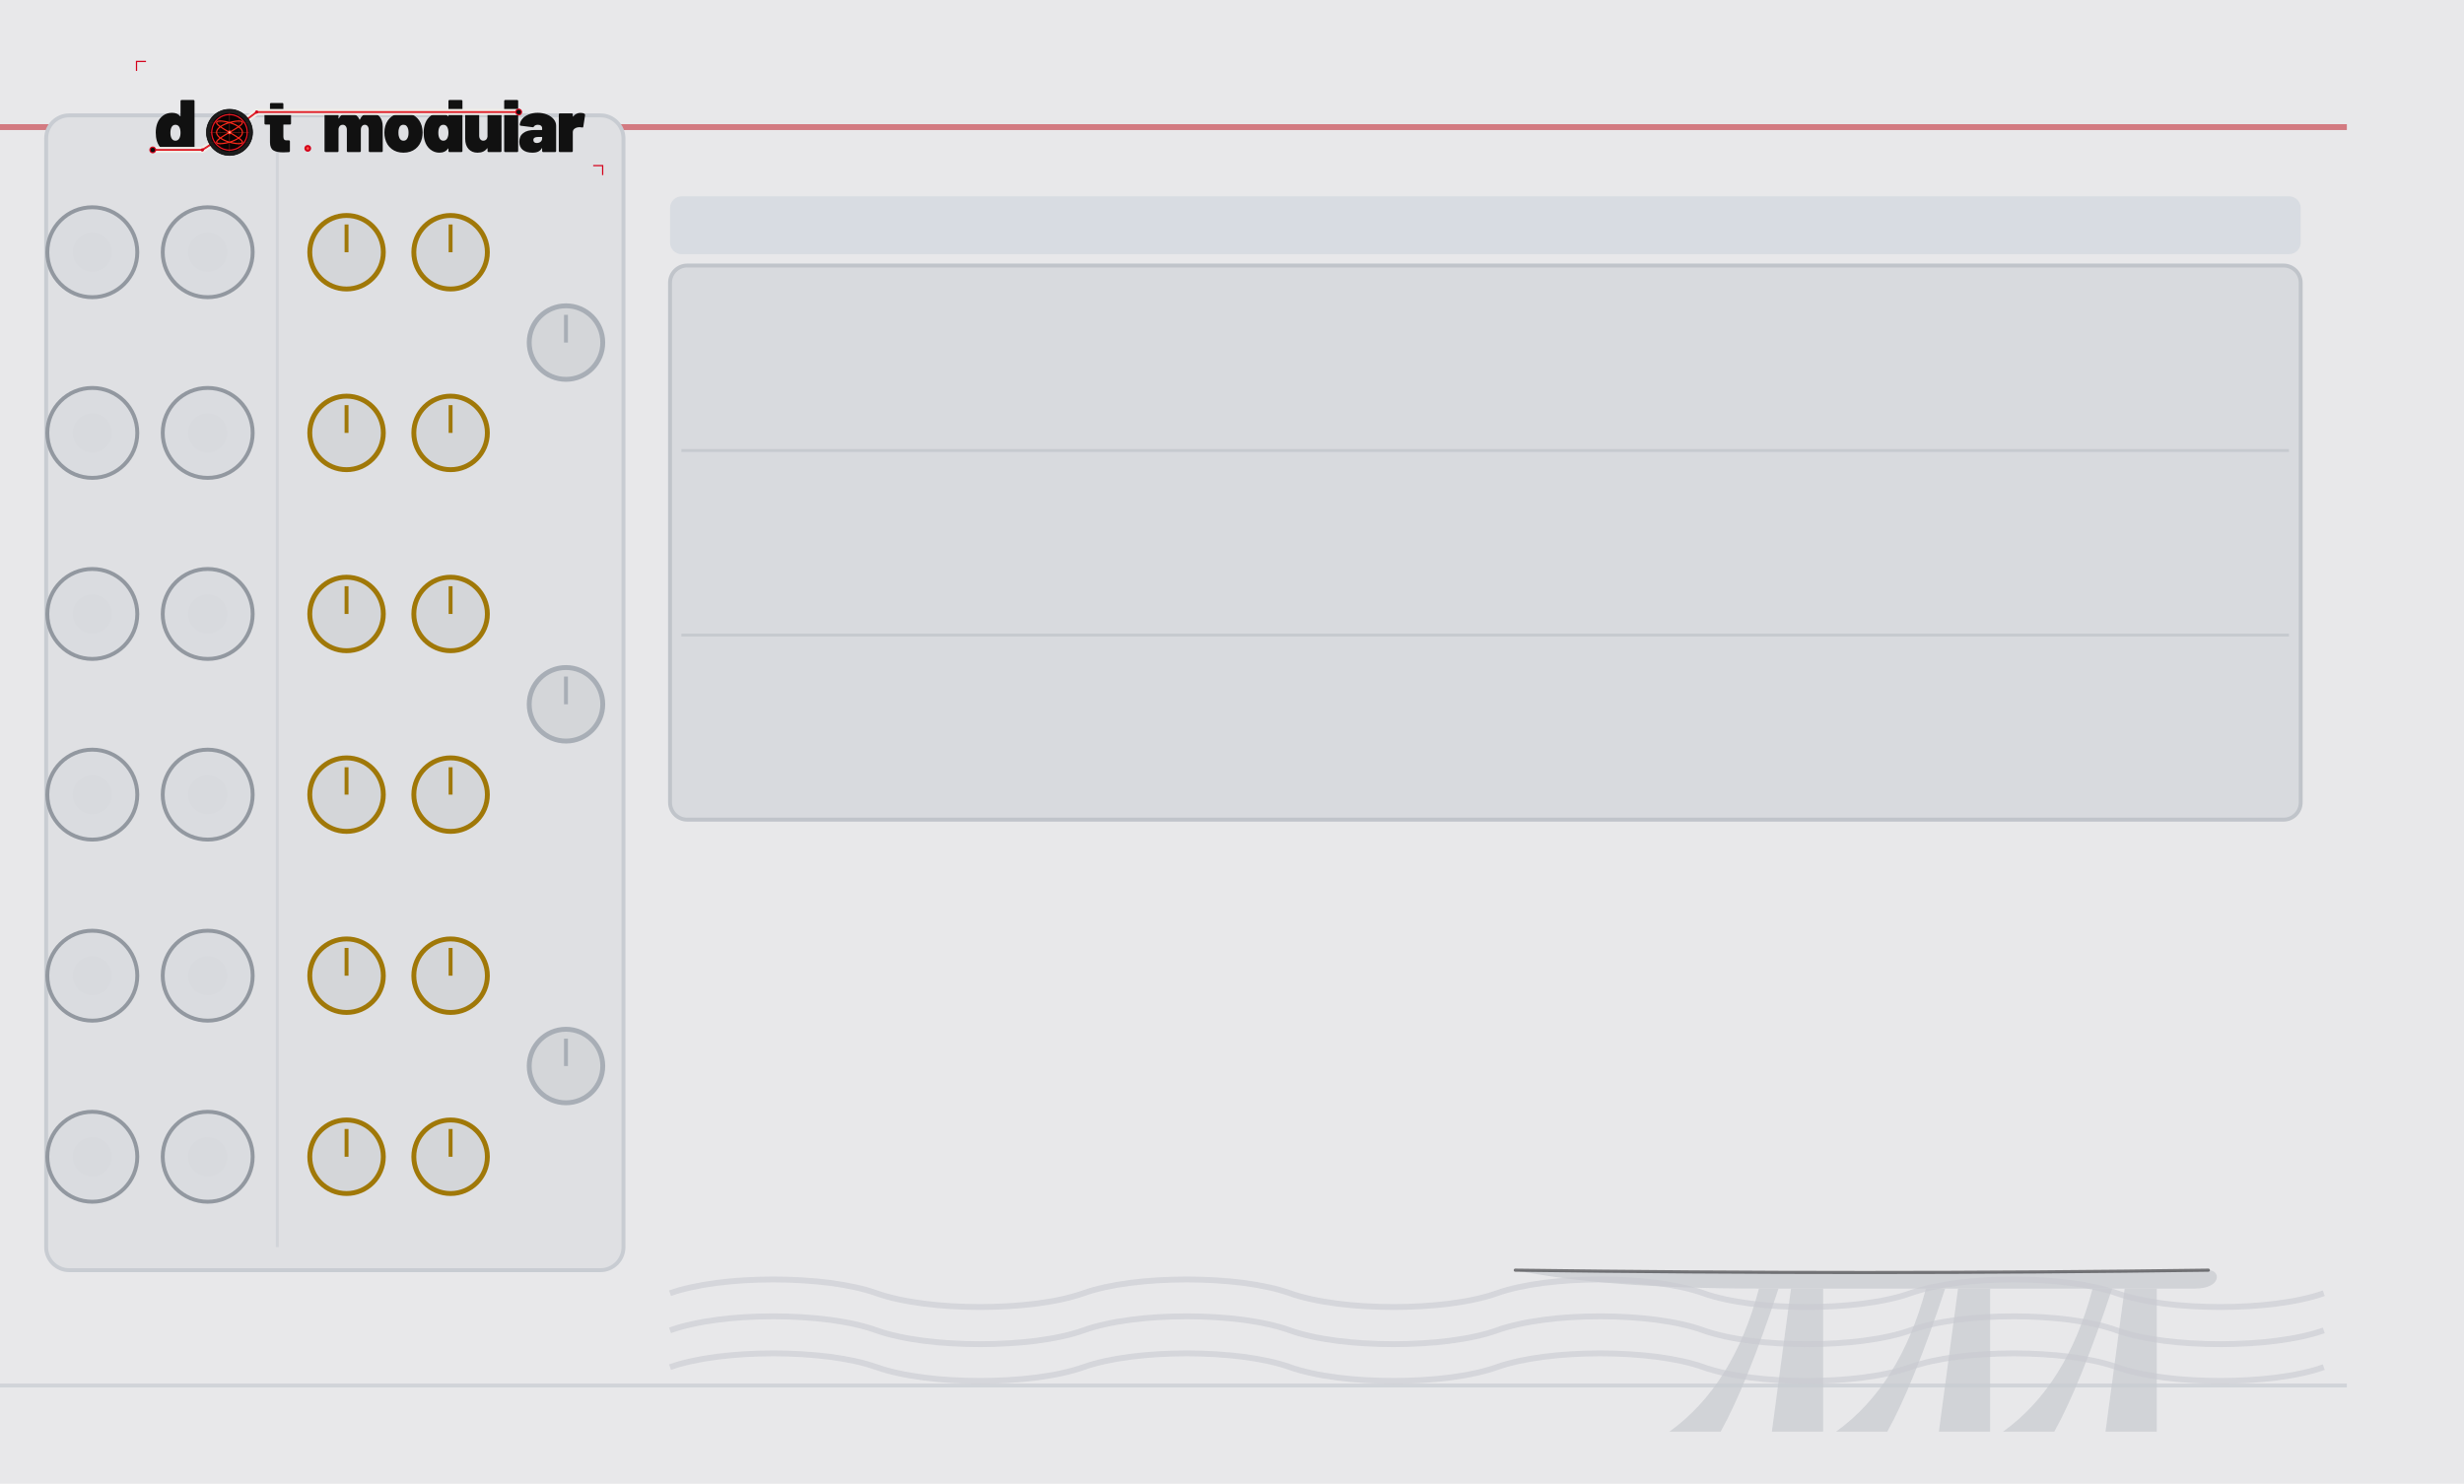
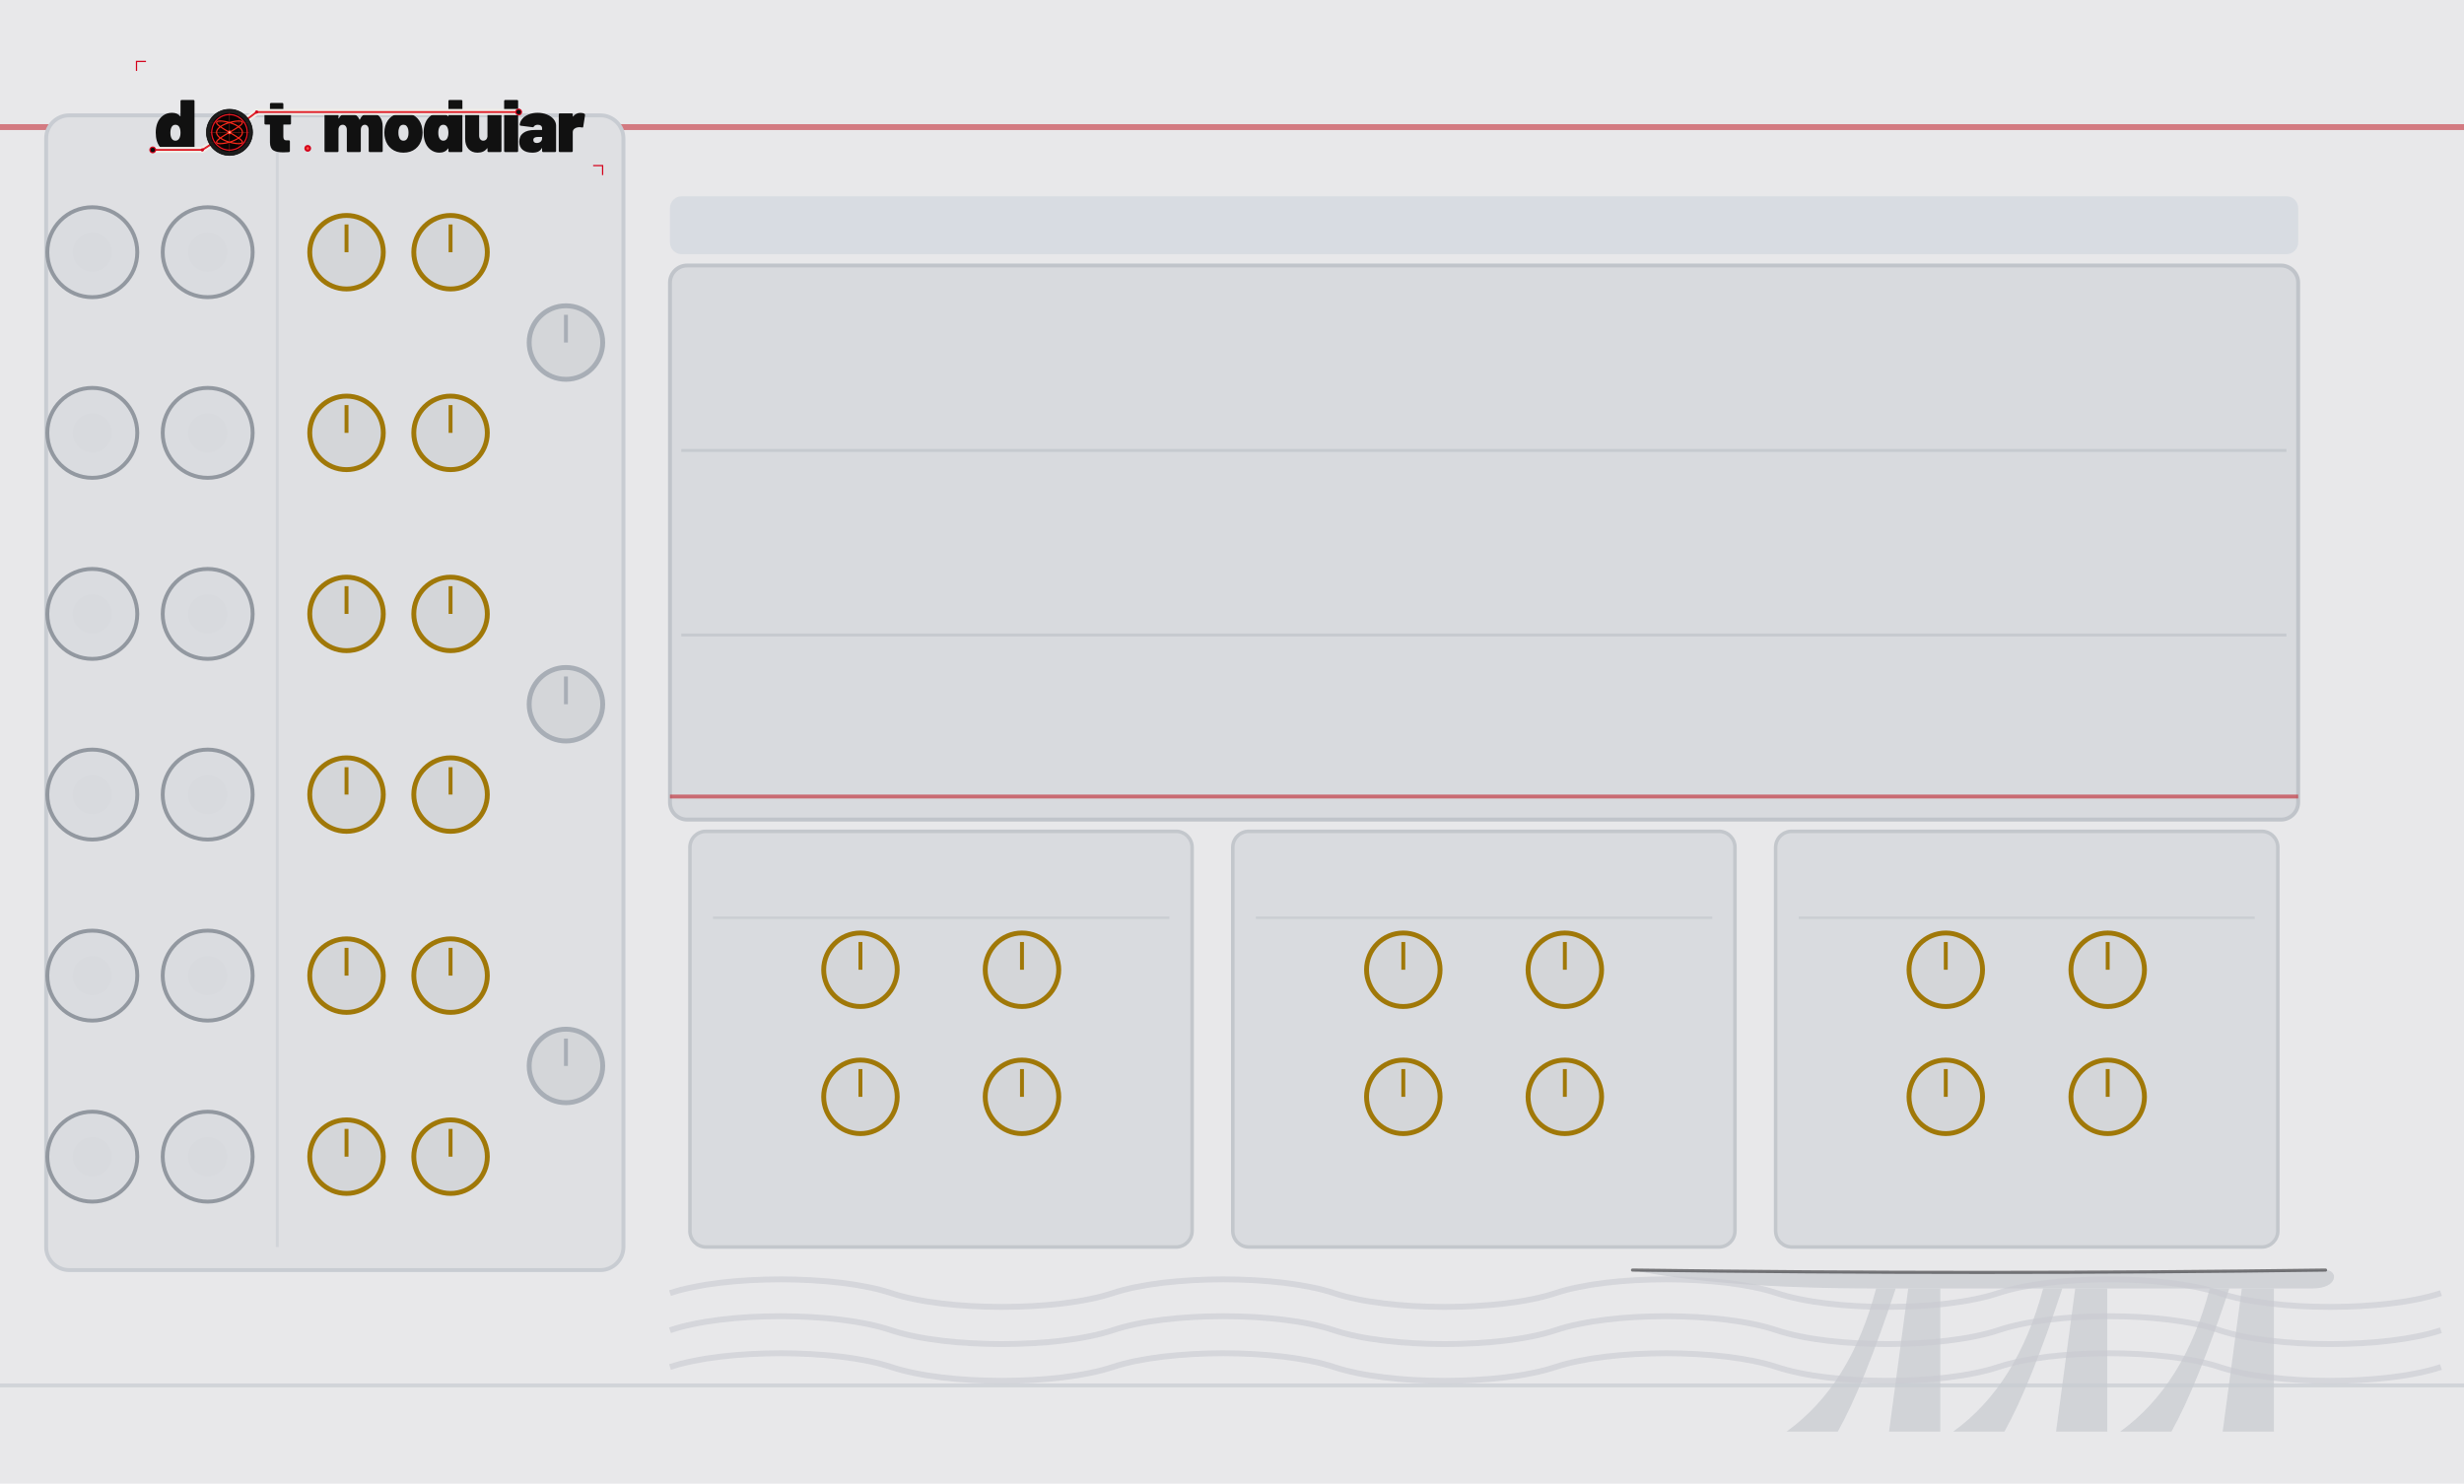
- <svg xmlns="http://www.w3.org/2000/svg" width="629.95" height="379.43" viewBox="0 0 629.95 379.43">
-   <g>
-     <rect width="629.95" height="379.43" fill="#e8e8ea" />
-     <path d="M 426.8 366.1 Q 443.2 354.3 449.7 329.5 L 454.7 329.5 Q 446.5 354.3 439.9 366.1 Z" fill="#cdcfd4" fill-opacity="0.85" />
-     <path d="M 469.4 366.1 Q 485.8 354.3 492.4 329.5 L 497.3 329.5 Q 489.1 354.3 482.5 366.1 Z" fill="#cdcfd4" fill-opacity="0.85" />
-     <path d="M 512.1 366.1 Q 528.5 354.3 535.0 329.5 L 540.0 329.5 Q 531.8 354.3 525.2 366.1 Z" fill="#cdcfd4" fill-opacity="0.85" />
-     <polygon points="453.0,366.1 457.9,329.5 466.1,329.5 466.1,366.1" fill="#cdcfd4" fill-opacity="0.85" />
-     <polygon points="495.7,366.1 500.6,329.5 508.8,329.5 508.8,366.1" fill="#cdcfd4" fill-opacity="0.85" />
-     <polygon points="538.3,366.1 543.2,329.5 551.4,329.5 551.4,366.1" fill="#cdcfd4" fill-opacity="0.85" />
-     <path d="M 387.4 324.8 Q 477.6 326.0 564.6 324.8 C 567.9 324.8 567.9 329.5 561.3 329.5 L 449.7 329.5 Q 410.4 329.5 387.4 324.8 Z" fill="#cdcfd4" fill-opacity="0.85" />
-     <path d="M 387.4 324.8 Q 477.6 326.0 564.6 324.8" fill="none" stroke="#2a2a2e" stroke-width="0.8" stroke-opacity="0.595" stroke-linecap="round" />
-     <path d="M 171.3 330.7 C 184.5 326.0 210.9 326.0 224.1 330.7 C 237.3 335.4 263.8 335.4 277.0 330.7 C 290.2 326.0 316.6 326.0 329.8 330.7 C 343.0 335.4 369.5 335.4 382.7 330.7 C 395.9 326.0 422.3 326.0 435.5 330.7 C 448.7 335.4 475.2 335.4 488.4 330.7 C 501.6 326.0 528.0 326.0 541.2 330.7 C 554.4 335.4 580.9 335.4 594.1 330.7 " fill="none" stroke="#c8cad0" stroke-width="1.5" stroke-opacity="0.6" />
-     <path d="M 171.3 340.2 C 184.5 335.4 210.9 335.4 224.1 340.2 C 237.3 344.9 263.8 344.9 277.0 340.2 C 290.2 335.4 316.6 335.4 329.8 340.2 C 343.0 344.9 369.5 344.9 382.7 340.2 C 395.9 335.4 422.3 335.4 435.5 340.2 C 448.7 344.9 475.2 344.9 488.4 340.2 C 501.6 335.4 528.0 335.4 541.2 340.2 C 554.4 344.9 580.9 344.9 594.1 340.2 " fill="none" stroke="#c8cad0" stroke-width="1.5" stroke-opacity="0.6" />
-     <path d="M 171.3 349.6 C 184.5 344.9 210.9 344.9 224.1 349.6 C 237.3 354.3 263.8 354.3 277.0 349.6 C 290.2 344.9 316.6 344.9 329.8 349.6 C 343.0 354.3 369.5 354.3 382.7 349.6 C 395.9 344.9 422.3 344.9 435.5 349.6 C 448.7 354.3 475.2 354.3 488.4 349.6 C 501.6 344.9 528.0 344.9 541.2 349.6 C 554.4 354.3 580.9 354.3 594.1 349.6 " fill="none" stroke="#c8cad0" stroke-width="1.5" stroke-opacity="0.6" />
-     <line x1="0" y1="32.5" x2="600.0" y2="32.5" stroke="#c0202a" stroke-width="1.5" stroke-opacity="0.55" />
-     <line x1="0" y1="354.3" x2="600.0" y2="354.3" stroke="#c8ccd2" stroke-width="1" stroke-opacity="0.7" />
+ <svg xmlns="http://www.w3.org/2000/svg" width="630.0" height="379.43" viewBox="0 0 630.0 379.43">
+   <g>
+     <rect width="630.0" height="379.43" fill="#e8e8ea" />
+     <path d="M 456.8 366.1 Q 473.2 354.3 479.7 329.5 L 484.7 329.5 Q 476.5 354.3 469.9 366.1 Z" fill="#cdcfd4" fill-opacity="0.85" />
+     <path d="M 499.4 366.1 Q 515.8 354.3 522.4 329.5 L 527.3 329.5 Q 519.1 354.3 512.5 366.1 Z" fill="#cdcfd4" fill-opacity="0.85" />
+     <path d="M 542.1 366.1 Q 558.5 354.3 565.0 329.5 L 570.0 329.5 Q 561.8 354.3 555.2 366.1 Z" fill="#cdcfd4" fill-opacity="0.85" />
+     <polygon points="483.0,366.1 487.9,329.5 496.1,329.5 496.1,366.1" fill="#cdcfd4" fill-opacity="0.85" />
+     <polygon points="525.7,366.1 530.6,329.5 538.8,329.5 538.8,366.1" fill="#cdcfd4" fill-opacity="0.85" />
+     <polygon points="568.3,366.1 573.2,329.5 581.4,329.5 581.4,366.1" fill="#cdcfd4" fill-opacity="0.85" />
+     <path d="M 417.4 324.8 Q 507.6 326.0 594.6 324.8 C 597.9 324.8 597.9 329.5 591.3 329.5 L 479.7 329.5 Q 440.4 329.5 417.4 324.8 Z" fill="#cdcfd4" fill-opacity="0.85" />
+     <path d="M 417.4 324.8 Q 507.6 326.0 594.6 324.8" fill="none" stroke="#2a2a2e" stroke-width="0.8" stroke-opacity="0.595" stroke-linecap="round" />
+     <path d="M 171.3 330.7 C 185.4 326.0 213.7 326.0 227.9 330.7 C 242.0 335.4 270.3 335.4 284.5 330.7 C 298.6 326.0 326.9 326.0 341.1 330.7 C 355.2 335.4 383.5 335.4 397.7 330.7 C 411.8 326.0 440.1 326.0 454.3 330.7 C 468.4 335.4 496.7 335.4 510.9 330.7 C 525.0 326.0 553.3 326.0 567.5 330.7 C 581.6 335.4 609.9 335.4 624.1 330.7 " fill="none" stroke="#c8cad0" stroke-width="1.5" stroke-opacity="0.6" />
+     <path d="M 171.3 340.2 C 185.4 335.4 213.7 335.4 227.9 340.2 C 242.0 344.9 270.3 344.9 284.5 340.2 C 298.6 335.4 326.9 335.4 341.1 340.2 C 355.2 344.9 383.5 344.9 397.7 340.2 C 411.8 335.4 440.1 335.4 454.3 340.2 C 468.4 344.9 496.7 344.9 510.9 340.2 C 525.0 335.4 553.3 335.4 567.5 340.2 C 581.6 344.9 609.9 344.9 624.1 340.2 " fill="none" stroke="#c8cad0" stroke-width="1.5" stroke-opacity="0.6" />
+     <path d="M 171.3 349.6 C 185.4 344.9 213.7 344.9 227.9 349.6 C 242.0 354.3 270.3 354.3 284.5 349.6 C 298.6 344.9 326.9 344.9 341.1 349.6 C 355.2 354.3 383.5 354.3 397.7 349.6 C 411.8 344.9 440.1 344.9 454.3 349.6 C 468.4 354.3 496.7 354.3 510.9 349.6 C 525.0 344.9 553.3 344.9 567.5 349.6 C 581.6 354.3 609.9 354.3 624.1 349.6 " fill="none" stroke="#c8cad0" stroke-width="1.5" stroke-opacity="0.6" />
+     <line x1="0" y1="32.5" x2="630.0" y2="32.5" stroke="#c0202a" stroke-width="1.5" stroke-opacity="0.55" />
+     <line x1="0" y1="354.3" x2="630.0" y2="354.3" stroke="#c8ccd2" stroke-width="1" stroke-opacity="0.7" />
    <rect x="11.8" y="29.5" width="147.6" height="295.3" rx="5.9" fill="#dfe0e3" stroke="#c8ccd2" stroke-width="1" />
    <line x1="70.9" y1="35.4" x2="70.9" y2="318.9" stroke="#c8ccd2" stroke-width="0.75" stroke-opacity="0.6" />
-     <rect x="171.3" y="50.2" width="416.9" height="14.8" rx="3.0" fill="#cdd4dc" fill-opacity="0.6" />
-     <rect x="171.3" y="67.9" width="416.9" height="141.7" rx="4.4" fill="#d8dade" stroke="#c0c4ca" stroke-width="1" />
-     <line x1="174.2" y1="115.2" x2="585.2" y2="115.2" stroke="#c0c4ca" stroke-width="0.75" stroke-opacity="0.7" />
-     <line x1="174.2" y1="162.4" x2="585.2" y2="162.4" stroke="#c0c4ca" stroke-width="0.75" stroke-opacity="0.7" />
+     <rect x="171.3" y="50.2" width="416.3" height="14.8" rx="3.0" fill="#cdd4dc" fill-opacity="0.6" />
+     <rect x="171.3" y="67.9" width="416.3" height="141.7" rx="4.4" fill="#d8dade" stroke="#c0c4ca" stroke-width="1" />
+     <line x1="174.2" y1="115.2" x2="584.6" y2="115.2" stroke="#c0c4ca" stroke-width="0.75" stroke-opacity="0.7" />
+     <line x1="174.2" y1="162.4" x2="584.6" y2="162.4" stroke="#c0c4ca" stroke-width="0.75" stroke-opacity="0.7" />
  </g>
  <g>
    <g transform="translate(32.48,13.29) scale(0.17297)">
      <g transform="translate(40.00,148.00) scale(0.11,-0.11)">
        <path d="M370 700H528Q535 700 539.0 696.0Q543 692 543 685V15Q543 8 539.0 4.0Q535 0 528 0H370Q363 0 359.0 4.0Q355 8 355 15V45Q355 48 353.0 49.0Q351 50 349 47Q312 -8 233 -8Q166 -8 112.5 34.5Q59 77 37 150Q22 200 22 262Q22 334 44 390Q68 451 119.0 489.5Q170 528 241 528Q314 528 349 482Q351 480 353.0 480.5Q355 481 355 484V685Q355 692 359.0 696.0Q363 700 370 700ZM355 259Q355 307 339 336Q321 367 287 367Q251 367 234 334Q219 306 219 259Q219 214 234 186Q252 153 287 153Q322 153 340 187Q355 216 355 259Z" fill="#111111" />
      </g>
      <g transform="translate(201.37,148.00) scale(0.11,-0.11)">
        <path d="M358 370H275Q270 370 270 365V208Q270 158 306 158H343Q350 158 354.0 154.0Q358 150 358 143V15Q358 1 343 -1Q304 -4 268 -4Q177 -4 134.0 24.0Q91 52 90 130V365Q90 370 85 370H31Q24 370 20.0 374.0Q16 378 16 385V505Q16 512 20.0 516.0Q24 520 31 520H85Q90 520 90 525V645Q90 652 94.0 656.0Q98 660 105 660H255Q262 660 266.0 656.0Q270 652 270 645V525Q270 520 275 520H358Q365 520 369.0 516.0Q373 512 373 505V385Q373 378 369.0 374.0Q365 370 358 370Z" fill="#111111" />
      </g>
      <g transform="translate(288.27,148.00) scale(0.11,-0.11)">
        <path d="M815 341V15Q815 8 811.0 4.0Q807 0 800 0H642Q635 0 631.0 4.0Q627 8 627 15V300Q627 330 612.5 348.5Q598 367 575 367Q551 367 536.0 348.5Q521 330 521 300V15Q521 8 517.0 4.0Q513 0 506 0H348Q341 0 337.0 4.0Q333 8 333 15V300Q333 330 317.5 348.5Q302 367 277 367Q255 367 240.5 353.5Q226 340 222 317Q221 315 221 311V15Q221 8 217.0 4.0Q213 0 206 0H48Q41 0 37.0 4.0Q33 8 33 15V505Q33 512 37.0 516.0Q41 520 48 520H206Q213 520 217.0 516.0Q221 512 221 505V455Q221 451 223.0 451.0Q225 451 227 454Q265 528 355 528Q406 528 444.5 504.5Q483 481 503 437Q506 432 509 438Q529 483 564.5 505.5Q600 528 648 528Q727 528 771.0 479.0Q815 430 815 341Z" fill="#111111" />
      </g>
      <g transform="translate(377.92,148.00) scale(0.11,-0.11)">
        <path d="M32 181Q22 217 22 261Q22 310 34 350Q58 433 122.5 480.5Q187 528 280 528Q373 528 436.5 480.5Q500 433 524 352Q536 310 536 263Q536 225 528 187Q507 97 441.5 44.5Q376 -8 279 -8Q184 -8 118.5 43.0Q53 94 32 181ZM343 217Q347 236 347 262Q347 285 342 308Q327 367 279 367Q229 367 216 308Q211 291 211 262Q211 236 215 217Q230 153 279 153Q305 153 321.0 170.5Q337 188 343 217Z" fill="#111111" />
      </g>
      <g transform="translate(436.00,148.00) scale(0.11,-0.11)">
        <path d="M370 700H528Q535 700 539.0 696.0Q543 692 543 685V15Q543 8 539.0 4.0Q535 0 528 0H370Q363 0 359.0 4.0Q355 8 355 15V45Q355 48 353.0 49.0Q351 50 349 47Q312 -8 233 -8Q166 -8 112.5 34.5Q59 77 37 150Q22 200 22 262Q22 334 44 390Q68 451 119.0 489.5Q170 528 241 528Q314 528 349 482Q351 480 353.0 480.5Q355 481 355 484V685Q355 692 359.0 696.0Q363 700 370 700ZM355 259Q355 307 339 336Q321 367 287 367Q251 367 234 334Q219 306 219 259Q219 214 234 186Q252 153 287 153Q322 153 340 187Q355 216 355 259Z" fill="#111111" />
      </g>
      <g transform="translate(496.39,148.00) scale(0.11,-0.11)">
        <path d="M346 520H504Q511 520 515.0 516.0Q519 512 519 505V15Q519 8 515.0 4.0Q511 0 504 0H346Q339 0 335.0 4.0Q331 8 331 15V48Q331 51 329.0 52.0Q327 53 325 50Q284 -8 197 -8Q121 -8 76.0 41.5Q31 91 31 179V505Q31 512 35.0 516.0Q39 520 46 520H204Q211 520 215.0 516.0Q219 512 219 505V220Q219 190 234.5 171.5Q250 153 275 153Q297 153 311.5 166.5Q326 180 330 203Q331 205 331 209V505Q331 512 335.0 516.0Q339 520 346 520Z" fill="#111111" />
      </g>
      <g transform="translate(553.81,148.00) scale(0.11,-0.11)">
        <path d="M33 15V685Q33 692 37.0 696.0Q41 700 48 700H206Q213 700 217.0 696.0Q221 692 221 685V15Q221 8 217.0 4.0Q213 0 206 0H48Q41 0 37.0 4.0Q33 8 33 15Z" fill="#111111" />
      </g>
      <g transform="translate(578.45,148.00) scale(0.11,-0.11)">
        <path d="M507 355V15Q507 8 503.0 4.0Q499 0 492 0H334Q327 0 323.0 4.0Q319 8 319 15V50Q319 54 317.5 54.5Q316 55 314 52Q297 21 267.0 6.5Q237 -8 188 -8Q106 -8 59.0 29.5Q12 67 12 139Q12 215 65.5 256.0Q119 297 221 297H314Q319 297 319 302V320Q319 341 303.5 354.0Q288 367 262 367Q244 367 230.0 361.0Q216 355 210 345Q206 338 202.5 335.5Q199 333 193 334L32 354Q18 356 18 366Q22 411 54.0 448.0Q86 485 139.5 506.5Q193 528 259 528Q327 528 384.0 505.0Q441 482 474.0 442.0Q507 402 507 355ZM319 185V198Q319 203 314 203H264Q201 203 201 162Q201 144 212.5 133.0Q224 122 246 122Q278 122 298.5 139.0Q319 156 319 185Z" fill="#111111" />
      </g>
      <g transform="translate(634.55,148.00) scale(0.11,-0.11)">
        <path d="M379 514Q388 509 386 495L362 341Q361 333 356.5 331.0Q352 329 344 331Q326 335 312 335Q297 335 284 332Q258 327 239.5 310.5Q221 294 221 266V15Q221 8 217.0 4.0Q213 0 206 0H48Q41 0 37.0 4.0Q33 8 33 15V505Q33 512 37.0 516.0Q41 520 48 520H206Q213 520 217.0 516.0Q221 512 221 505V481Q221 478 223.0 477.0Q225 476 226 478Q264 527 325 527Q359 527 379 514Z" fill="#111111" />
      </g>
      <path d="M 38.0,144.8 L 111.3,144.8 L 151.4,118.8 L 191.6,88.8 L 578.9,88.8" fill="none" stroke="#f0ede8" stroke-width="9.0" stroke-linecap="round" stroke-linejoin="round" />
      <path d="M 38.0,144.8 L 111.3,144.8 L 151.4,118.8 L 191.6,88.8 L 578.9,88.8" fill="none" stroke="#d4001a" stroke-width="2.60" stroke-linecap="round" stroke-linejoin="round" />
      <path d="M 38.0,144.8 L 111.3,144.8 L 151.4,118.8 L 191.6,88.8 L 578.9,88.8" fill="none" stroke="#ff5533" stroke-width="0.88" stroke-linecap="round" stroke-linejoin="round" opacity="0.7" />
      <circle cx="38.0" cy="144.8" r="4.2" fill="#0d0d0d" stroke="#d4001a" stroke-width="1.76" />
      <circle cx="578.9" cy="88.8" r="4.2" fill="#0d0d0d" stroke="#d4001a" stroke-width="1.76" />
      <circle cx="111.3" cy="144.8" r="2.4" fill="#d4001a" />
      <circle cx="191.6" cy="88.8" r="2.4" fill="#d4001a" />
      <g transform="translate(151.430,118.850)">
        <circle r="34.100" fill="#1c1c1c" stroke="#000000" stroke-width="1.023" />
        <circle r="28.644" fill="#0a0202" />
        <g stroke="#a83020" stroke-width="0.682" opacity="0.9">
          <line x1="-28.644" y1="0" x2="28.644" y2="0" />
          <line x1="0" y1="-28.644" x2="0" y2="28.644" />
        </g>
        <g stroke="#7a2018" stroke-width="0.443" opacity="0.6">
          <line x1="-28.644" y1="-14.322" x2="28.644" y2="-14.322" />
          <line x1="-14.322" y1="-28.644" x2="-14.322" y2="28.644" />
          <line x1="-28.644" y1="14.322" x2="28.644" y2="14.322" />
          <line x1="14.322" y1="-28.644" x2="14.322" y2="28.644" />
        </g>
        <path d="M 19.10,0.00 L 19.01,1.05 L 18.76,2.09 L 18.34,3.13 L 17.76,4.16 L 17.01,5.16 L 16.12,6.15 L 15.09,7.11 L 13.92,8.05 L 12.63,8.95 L 11.22,9.82 L 9.72,10.65 L 8.13,11.44 L 6.47,12.18 L 4.75,12.87 L 2.99,13.52 L 1.20,14.11 L -0.60,14.64 L -2.39,15.12 L -4.17,15.54 L -5.90,15.89 L -7.58,16.18 L -9.20,16.41 L -10.73,16.58 L -12.17,16.68 L -13.50,16.71 L -14.71,16.68 L -15.79,16.58 L -16.73,16.41 L -17.53,16.18 L -18.16,15.89 L -18.64,15.54 L -18.95,15.12 L -19.09,14.64 L -19.06,14.11 L -18.86,13.52 L -18.50,12.87 L -17.97,12.18 L -17.28,11.44 L -16.44,10.65 L -15.45,9.82 L -14.32,8.95 L -13.07,8.05 L -11.70,7.11 L -10.23,6.15 L -8.67,5.16 L -7.03,4.16 L -5.33,3.13 L -3.58,2.09 L -1.80,1.05 L -0.00,0.00 L 1.80,-1.05 L 3.58,-2.09 L 5.33,-3.13 L 7.03,-4.16 L 8.67,-5.16 L 10.23,-6.15 L 11.70,-7.11 L 13.07,-8.05 L 14.32,-8.95 L 15.45,-9.82 L 16.44,-10.65 L 17.28,-11.44 L 17.97,-12.18 L 18.50,-12.87 L 18.86,-13.52 L 19.06,-14.11 L 19.09,-14.64 L 18.95,-15.12 L 18.64,-15.54 L 18.16,-15.89 L 17.53,-16.18 L 16.73,-16.41 L 15.79,-16.58 L 14.71,-16.68 L 13.50,-16.71 L 12.17,-16.68 L 10.73,-16.58 L 9.20,-16.41 L 7.58,-16.18 L 5.90,-15.89 L 4.17,-15.54 L 2.39,-15.12 L 0.60,-14.64 L -1.20,-14.11 L -2.99,-13.52 L -4.75,-12.87 L -6.47,-12.18 L -8.13,-11.44 L -9.72,-10.65 L -11.22,-9.82 L -12.63,-8.95 L -13.92,-8.05 L -15.09,-7.11 L -16.12,-6.15 L -17.01,-5.16 L -17.76,-4.16 L -18.34,-3.13 L -18.76,-2.09 L -19.01,-1.05 L -19.10,-0.00 L -19.01,1.05 L -18.76,2.09 L -18.34,3.13 L -17.76,4.16 L -17.01,5.16 L -16.12,6.15 L -15.09,7.11 L -13.92,8.05 L -12.63,8.95 L -11.22,9.82 L -9.72,10.65 L -8.13,11.44 L -6.47,12.18 L -4.75,12.87 L -2.99,13.52 L -1.20,14.11 L 0.60,14.64 L 2.39,15.12 L 4.17,15.54 L 5.90,15.89 L 7.58,16.18 L 9.20,16.41 L 10.73,16.58 L 12.17,16.68 L 13.50,16.71 L 14.71,16.68 L 15.79,16.58 L 16.73,16.41 L 17.53,16.18 L 18.16,15.89 L 18.64,15.54 L 18.95,15.12 L 19.09,14.64 L 19.06,14.11 L 18.86,13.52 L 18.50,12.87 L 17.97,12.18 L 17.28,11.44 L 16.44,10.65 L 15.45,9.82 L 14.32,8.95 L 13.07,8.05 L 11.70,7.11 L 10.23,6.15 L 8.67,5.16 L 7.03,4.16 L 5.33,3.13 L 3.58,2.09 L 1.80,1.05 L 0.00,0.00 L -1.80,-1.05 L -3.58,-2.09 L -5.33,-3.13 L -7.03,-4.16 L -8.67,-5.16 L -10.23,-6.15 L -11.70,-7.11 L -13.07,-8.05 L -14.32,-8.95 L -15.45,-9.82 L -16.44,-10.65 L -17.28,-11.44 L -17.97,-12.18 L -18.50,-12.87 L -18.86,-13.52 L -19.06,-14.11 L -19.09,-14.64 L -18.95,-15.12 L -18.64,-15.54 L -18.16,-15.89 L -17.53,-16.18 L -16.73,-16.41 L -15.79,-16.58 L -14.71,-16.68 L -13.50,-16.71 L -12.17,-16.68 L -10.73,-16.58 L -9.20,-16.41 L -7.58,-16.18 L -5.90,-15.89 L -4.17,-15.54 L -2.39,-15.12 L -0.60,-14.64 L 1.20,-14.11 L 2.99,-13.52 L 4.75,-12.87 L 6.47,-12.18 L 8.13,-11.44 L 9.72,-10.65 L 11.22,-9.82 L 12.63,-8.95 L 13.92,-8.05 L 15.09,-7.11 L 16.12,-6.15 L 17.01,-5.16 L 17.76,-4.16 L 18.34,-3.13 L 18.76,-2.09 L 19.01,-1.05 L 19.10,-0.00 Z" fill="none" stroke="#ff2a1a" stroke-width="1.705" stroke-linejoin="round" />
        <circle r="26.257" fill="none" stroke="#d4001a" stroke-width="1.876" />
        <circle r="26.257" fill="none" stroke="#ff5533" stroke-width="0.614" opacity="0.7" />
        <circle r="2.899" fill="#ff3322" />
        <circle r="1.364" fill="#ffccbb" />
      </g>
      <circle cx="267.1" cy="142.5" r="5.0" fill="#d4001a" />
      <circle cx="267.1" cy="142.5" r="2.0" fill="#ff5544" />
      <polyline points="14,28 14,14 28,14" fill="none" stroke="#d4001a" stroke-width="1.8" />
      <polyline points="703,182 703,168 689,168" fill="none" stroke="#d4001a" stroke-width="1.8" />
    </g>
  </g>
  <g>
    <circle cx="23.6" cy="64.5" r="11.5" fill="#dadce0" stroke="#9298a0" stroke-width="1" />
    <circle cx="23.6" cy="64.5" r="5.0" fill="#d8dade" />
    <circle cx="53.1" cy="64.5" r="11.5" fill="#dadce0" stroke="#9298a0" stroke-width="1" />
    <circle cx="53.1" cy="64.5" r="5.0" fill="#d8dade" />
    <circle cx="88.6" cy="64.5" r="9.4" fill="#d4d6d9" stroke="#a07808" stroke-width="1.25" />
    <line x1="88.6" y1="64.5" x2="88.6" y2="57.4" stroke="#a07808" stroke-width="1" />
    <circle cx="115.2" cy="64.5" r="9.4" fill="#d4d6d9" stroke="#a07808" stroke-width="1.25" />
    <line x1="115.2" y1="64.5" x2="115.2" y2="57.4" stroke="#a07808" stroke-width="1" />
    <circle cx="23.6" cy="110.7" r="11.5" fill="#dadce0" stroke="#9298a0" stroke-width="1" />
    <circle cx="23.6" cy="110.7" r="5.0" fill="#d8dade" />
    <circle cx="53.1" cy="110.7" r="11.5" fill="#dadce0" stroke="#9298a0" stroke-width="1" />
    <circle cx="53.1" cy="110.7" r="5.0" fill="#d8dade" />
    <circle cx="88.6" cy="110.7" r="9.4" fill="#d4d6d9" stroke="#a07808" stroke-width="1.25" />
    <line x1="88.6" y1="110.7" x2="88.6" y2="103.6" stroke="#a07808" stroke-width="1" />
    <circle cx="115.2" cy="110.7" r="9.4" fill="#d4d6d9" stroke="#a07808" stroke-width="1.25" />
    <line x1="115.2" y1="110.7" x2="115.2" y2="103.6" stroke="#a07808" stroke-width="1" />
    <circle cx="23.6" cy="157.0" r="11.5" fill="#dadce0" stroke="#9298a0" stroke-width="1" />
    <circle cx="23.6" cy="157.0" r="5.0" fill="#d8dade" />
    <circle cx="53.1" cy="157.0" r="11.5" fill="#dadce0" stroke="#9298a0" stroke-width="1" />
    <circle cx="53.1" cy="157.0" r="5.0" fill="#d8dade" />
    <circle cx="88.6" cy="157.0" r="9.4" fill="#d4d6d9" stroke="#a07808" stroke-width="1.25" />
    <line x1="88.6" y1="157.0" x2="88.6" y2="149.9" stroke="#a07808" stroke-width="1" />
    <circle cx="115.2" cy="157.0" r="9.4" fill="#d4d6d9" stroke="#a07808" stroke-width="1.25" />
    <line x1="115.2" y1="157.0" x2="115.2" y2="149.9" stroke="#a07808" stroke-width="1" />
    <circle cx="23.6" cy="203.2" r="11.5" fill="#dadce0" stroke="#9298a0" stroke-width="1" />
    <circle cx="23.6" cy="203.2" r="5.0" fill="#d8dade" />
    <circle cx="53.1" cy="203.2" r="11.5" fill="#dadce0" stroke="#9298a0" stroke-width="1" />
    <circle cx="53.1" cy="203.2" r="5.0" fill="#d8dade" />
    <circle cx="88.6" cy="203.2" r="9.4" fill="#d4d6d9" stroke="#a07808" stroke-width="1.25" />
    <line x1="88.6" y1="203.2" x2="88.6" y2="196.2" stroke="#a07808" stroke-width="1" />
    <circle cx="115.2" cy="203.2" r="9.4" fill="#d4d6d9" stroke="#a07808" stroke-width="1.25" />
    <line x1="115.2" y1="203.2" x2="115.2" y2="196.2" stroke="#a07808" stroke-width="1" />
    <circle cx="23.6" cy="249.5" r="11.5" fill="#dadce0" stroke="#9298a0" stroke-width="1" />
    <circle cx="23.6" cy="249.5" r="5.0" fill="#d8dade" />
    <circle cx="53.1" cy="249.5" r="11.5" fill="#dadce0" stroke="#9298a0" stroke-width="1" />
    <circle cx="53.1" cy="249.5" r="5.0" fill="#d8dade" />
    <circle cx="88.6" cy="249.5" r="9.4" fill="#d4d6d9" stroke="#a07808" stroke-width="1.25" />
    <line x1="88.6" y1="249.5" x2="88.6" y2="242.4" stroke="#a07808" stroke-width="1" />
    <circle cx="115.2" cy="249.5" r="9.4" fill="#d4d6d9" stroke="#a07808" stroke-width="1.25" />
    <line x1="115.2" y1="249.5" x2="115.2" y2="242.4" stroke="#a07808" stroke-width="1" />
    <circle cx="23.6" cy="295.8" r="11.5" fill="#dadce0" stroke="#9298a0" stroke-width="1" />
    <circle cx="23.6" cy="295.8" r="5.0" fill="#d8dade" />
    <circle cx="53.1" cy="295.8" r="11.5" fill="#dadce0" stroke="#9298a0" stroke-width="1" />
    <circle cx="53.1" cy="295.8" r="5.0" fill="#d8dade" />
    <circle cx="88.6" cy="295.8" r="9.4" fill="#d4d6d9" stroke="#a07808" stroke-width="1.25" />
    <line x1="88.6" y1="295.8" x2="88.6" y2="288.7" stroke="#a07808" stroke-width="1" />
    <circle cx="115.2" cy="295.8" r="9.4" fill="#d4d6d9" stroke="#a07808" stroke-width="1.25" />
    <line x1="115.2" y1="295.8" x2="115.2" y2="288.7" stroke="#a07808" stroke-width="1" />
    <circle cx="144.7" cy="87.6" r="9.4" fill="#d4d6d9" stroke="#a8aeb6" stroke-width="1.25" />
    <line x1="144.7" y1="87.6" x2="144.7" y2="80.5" stroke="#a8aeb6" stroke-width="1" />
    <circle cx="144.7" cy="180.1" r="9.4" fill="#d4d6d9" stroke="#a8aeb6" stroke-width="1.25" />
    <line x1="144.7" y1="180.1" x2="144.7" y2="173.0" stroke="#a8aeb6" stroke-width="1" />
    <circle cx="144.7" cy="272.6" r="9.4" fill="#d4d6d9" stroke="#a8aeb6" stroke-width="1.25" />
    <line x1="144.7" y1="272.6" x2="144.7" y2="265.6" stroke="#a8aeb6" stroke-width="1" />
+     <line x1="171.3" y1="203.7" x2="587.6" y2="203.7" stroke="#c0202a" stroke-width="1.0" opacity="0.6" />
+     <rect x="176.4" y="212.6" width="128.4" height="106.3" rx="4.1" fill="#d8dade" stroke="#c0c4ca" stroke-width="0.9" opacity="0.92" />
+     <line x1="182.3" y1="234.7" x2="299.0" y2="234.7" stroke="#c0c4ca" stroke-width="0.6" opacity="0.6" />
+     <circle cx="220.0" cy="248.0" r="9.4" fill="#d4d6d9" stroke="#a07808" stroke-width="1.25" />
+     <line x1="220.0" y1="248.0" x2="220.0" y2="240.9" stroke="#a07808" stroke-width="1" />
+     <circle cx="261.3" cy="248.0" r="9.4" fill="#d4d6d9" stroke="#a07808" stroke-width="1.25" />
+     <line x1="261.3" y1="248.0" x2="261.3" y2="240.9" stroke="#a07808" stroke-width="1" />
+     <circle cx="220.0" cy="280.5" r="9.4" fill="#d4d6d9" stroke="#a07808" stroke-width="1.25" />
+     <line x1="220.0" y1="280.5" x2="220.0" y2="273.4" stroke="#a07808" stroke-width="1" />
+     <circle cx="261.3" cy="280.5" r="9.4" fill="#d4d6d9" stroke="#a07808" stroke-width="1.25" />
+     <line x1="261.3" y1="280.5" x2="261.3" y2="273.4" stroke="#a07808" stroke-width="1" />
+     <rect x="315.2" y="212.6" width="128.4" height="106.3" rx="4.1" fill="#d8dade" stroke="#c0c4ca" stroke-width="0.9" opacity="0.92" />
+     <line x1="321.1" y1="234.7" x2="437.8" y2="234.7" stroke="#c0c4ca" stroke-width="0.6" opacity="0.6" />
+     <circle cx="358.8" cy="248.0" r="9.4" fill="#d4d6d9" stroke="#a07808" stroke-width="1.25" />
+     <line x1="358.8" y1="248.0" x2="358.8" y2="240.9" stroke="#a07808" stroke-width="1" />
+     <circle cx="400.1" cy="248.0" r="9.4" fill="#d4d6d9" stroke="#a07808" stroke-width="1.25" />
+     <line x1="400.1" y1="248.0" x2="400.1" y2="240.9" stroke="#a07808" stroke-width="1" />
+     <circle cx="358.8" cy="280.5" r="9.4" fill="#d4d6d9" stroke="#a07808" stroke-width="1.25" />
+     <line x1="358.8" y1="280.5" x2="358.8" y2="273.4" stroke="#a07808" stroke-width="1" />
+     <circle cx="400.1" cy="280.5" r="9.4" fill="#d4d6d9" stroke="#a07808" stroke-width="1.25" />
+     <line x1="400.1" y1="280.5" x2="400.1" y2="273.4" stroke="#a07808" stroke-width="1" />
+     <rect x="454.0" y="212.6" width="128.4" height="106.3" rx="4.1" fill="#d8dade" stroke="#c0c4ca" stroke-width="0.9" opacity="0.92" />
+     <line x1="459.9" y1="234.7" x2="576.5" y2="234.7" stroke="#c0c4ca" stroke-width="0.6" opacity="0.6" />
+     <circle cx="497.5" cy="248.0" r="9.4" fill="#d4d6d9" stroke="#a07808" stroke-width="1.25" />
+     <line x1="497.5" y1="248.0" x2="497.5" y2="240.9" stroke="#a07808" stroke-width="1" />
+     <circle cx="538.9" cy="248.0" r="9.4" fill="#d4d6d9" stroke="#a07808" stroke-width="1.25" />
+     <line x1="538.9" y1="248.0" x2="538.9" y2="240.9" stroke="#a07808" stroke-width="1" />
+     <circle cx="497.5" cy="280.5" r="9.4" fill="#d4d6d9" stroke="#a07808" stroke-width="1.25" />
+     <line x1="497.5" y1="280.5" x2="497.5" y2="273.4" stroke="#a07808" stroke-width="1" />
+     <circle cx="538.9" cy="280.5" r="9.4" fill="#d4d6d9" stroke="#a07808" stroke-width="1.25" />
+     <line x1="538.9" y1="280.5" x2="538.9" y2="273.4" stroke="#a07808" stroke-width="1" />
  </g>
  <g>
    <circle id="input_0" cx="23.62" cy="64.47" r="0.5" fill="none" stroke="none" />
    <circle id="input_1" cx="53.15" cy="64.47" r="0.5" fill="none" stroke="none" />
    <circle id="param_3" cx="88.58" cy="64.47" r="0.5" fill="none" stroke="none" />
    <circle id="param_4" cx="115.16" cy="64.47" r="0.5" fill="none" stroke="none" />
    <circle id="input_2" cx="23.62" cy="110.73" r="0.5" fill="none" stroke="none" />
    <circle id="input_3" cx="53.15" cy="110.73" r="0.5" fill="none" stroke="none" />
    <circle id="param_5" cx="88.58" cy="110.73" r="0.5" fill="none" stroke="none" />
    <circle id="param_6" cx="115.16" cy="110.73" r="0.5" fill="none" stroke="none" />
    <circle id="input_4" cx="23.62" cy="156.99" r="0.5" fill="none" stroke="none" />
    <circle id="input_5" cx="53.15" cy="156.99" r="0.5" fill="none" stroke="none" />
    <circle id="param_7" cx="88.58" cy="156.99" r="0.5" fill="none" stroke="none" />
    <circle id="param_8" cx="115.16" cy="156.99" r="0.5" fill="none" stroke="none" />
    <circle id="input_6" cx="23.62" cy="203.25" r="0.5" fill="none" stroke="none" />
    <circle id="input_7" cx="53.15" cy="203.25" r="0.5" fill="none" stroke="none" />
    <circle id="param_9" cx="88.58" cy="203.25" r="0.5" fill="none" stroke="none" />
    <circle id="param_10" cx="115.16" cy="203.25" r="0.5" fill="none" stroke="none" />
    <circle id="input_8" cx="23.62" cy="249.51" r="0.5" fill="none" stroke="none" />
    <circle id="input_9" cx="53.15" cy="249.51" r="0.5" fill="none" stroke="none" />
    <circle id="param_11" cx="88.58" cy="249.51" r="0.5" fill="none" stroke="none" />
    <circle id="param_12" cx="115.16" cy="249.51" r="0.5" fill="none" stroke="none" />
    <circle id="input_10" cx="23.62" cy="295.77" r="0.5" fill="none" stroke="none" />
    <circle id="input_11" cx="53.15" cy="295.77" r="0.5" fill="none" stroke="none" />
    <circle id="param_13" cx="88.58" cy="295.77" r="0.5" fill="none" stroke="none" />
    <circle id="param_14" cx="115.16" cy="295.77" r="0.5" fill="none" stroke="none" />
    <circle id="param_0" cx="144.69" cy="87.60" r="0.5" fill="none" stroke="none" />
    <circle id="param_1" cx="144.69" cy="180.12" r="0.5" fill="none" stroke="none" />
    <circle id="param_2" cx="144.69" cy="272.64" r="0.5" fill="none" stroke="none" />
+     <circle id="param_send_0_0" cx="219.98" cy="248.03" r="0.5" fill="none" stroke="none" />
+     <circle id="param_send_0_1" cx="261.32" cy="248.03" r="0.5" fill="none" stroke="none" />
+     <circle id="param_send_0_2" cx="219.98" cy="280.51" r="0.5" fill="none" stroke="none" />
+     <circle id="param_send_0_3" cx="261.32" cy="280.51" r="0.5" fill="none" stroke="none" />
+     <circle id="param_send_1_0" cx="358.76" cy="248.03" r="0.5" fill="none" stroke="none" />
+     <circle id="param_send_1_1" cx="400.10" cy="248.03" r="0.5" fill="none" stroke="none" />
+     <circle id="param_send_1_2" cx="358.76" cy="280.51" r="0.5" fill="none" stroke="none" />
+     <circle id="param_send_1_3" cx="400.10" cy="280.51" r="0.5" fill="none" stroke="none" />
+     <circle id="param_send_2_0" cx="497.54" cy="248.03" r="0.5" fill="none" stroke="none" />
+     <circle id="param_send_2_1" cx="538.88" cy="248.03" r="0.5" fill="none" stroke="none" />
+     <circle id="param_send_2_2" cx="497.54" cy="280.51" r="0.5" fill="none" stroke="none" />
+     <circle id="param_send_2_3" cx="538.88" cy="280.51" r="0.5" fill="none" stroke="none" />
  </g>
</svg>
